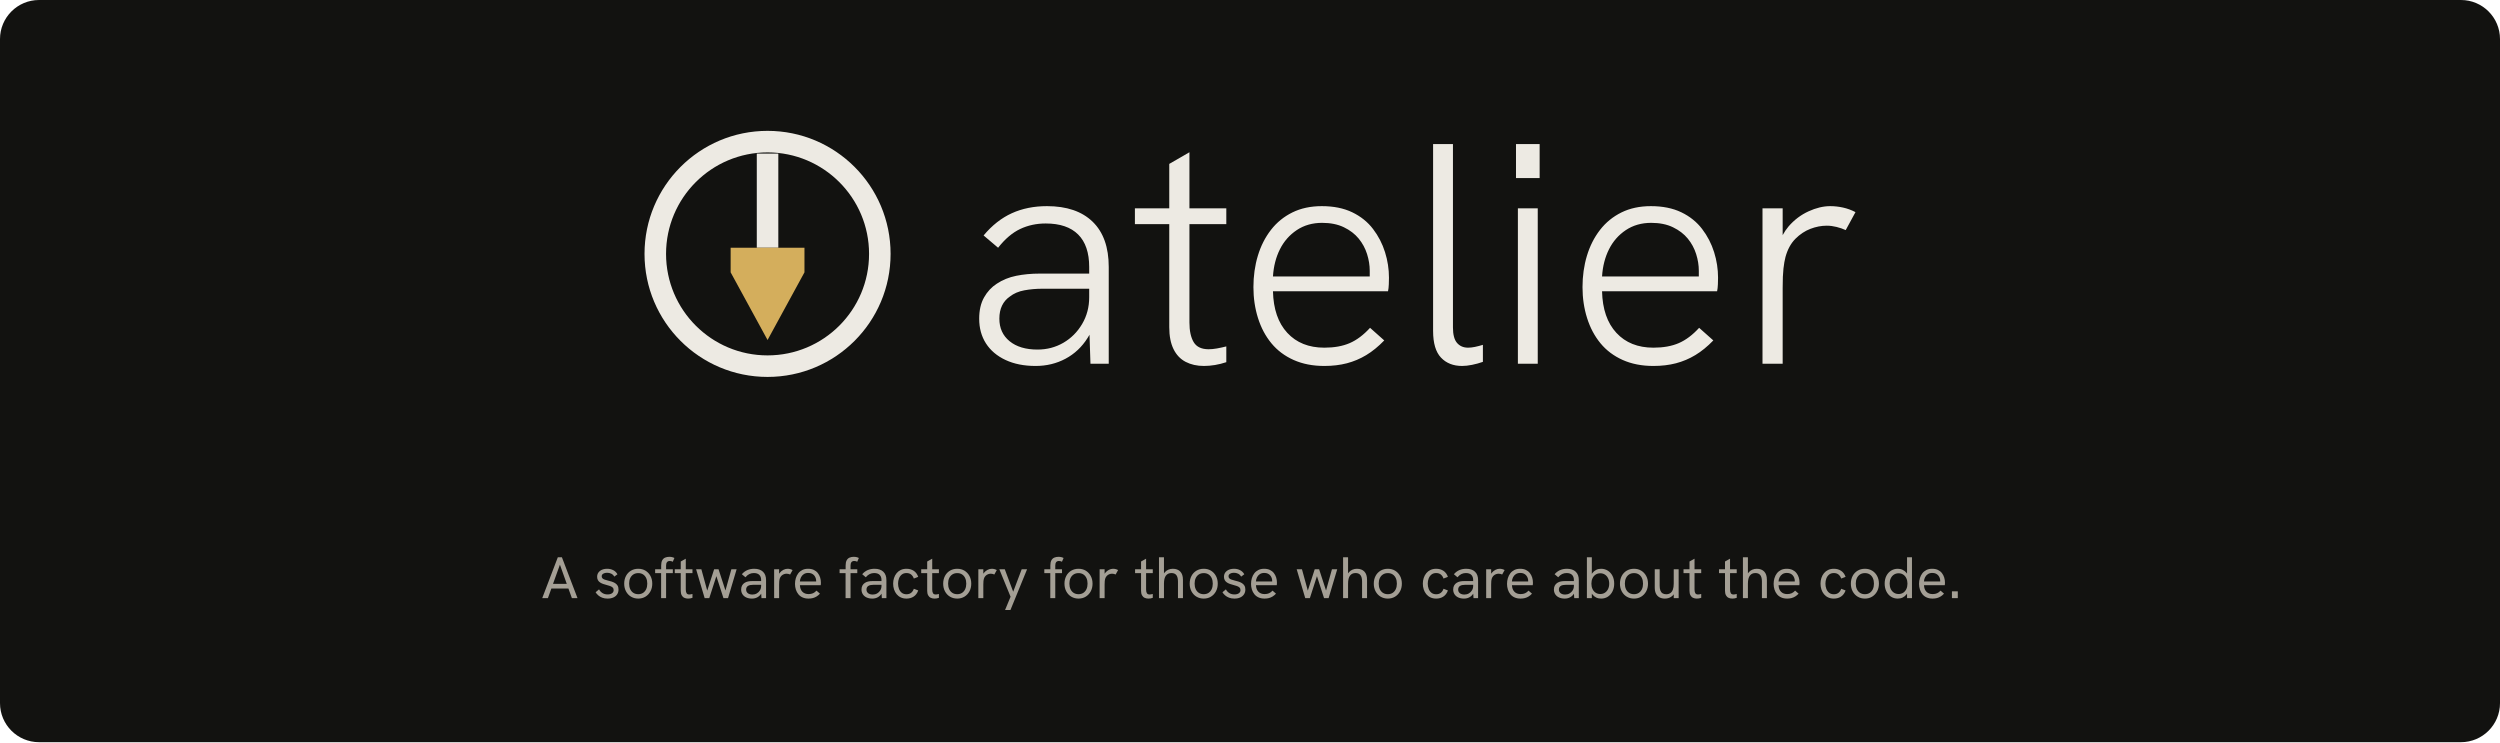
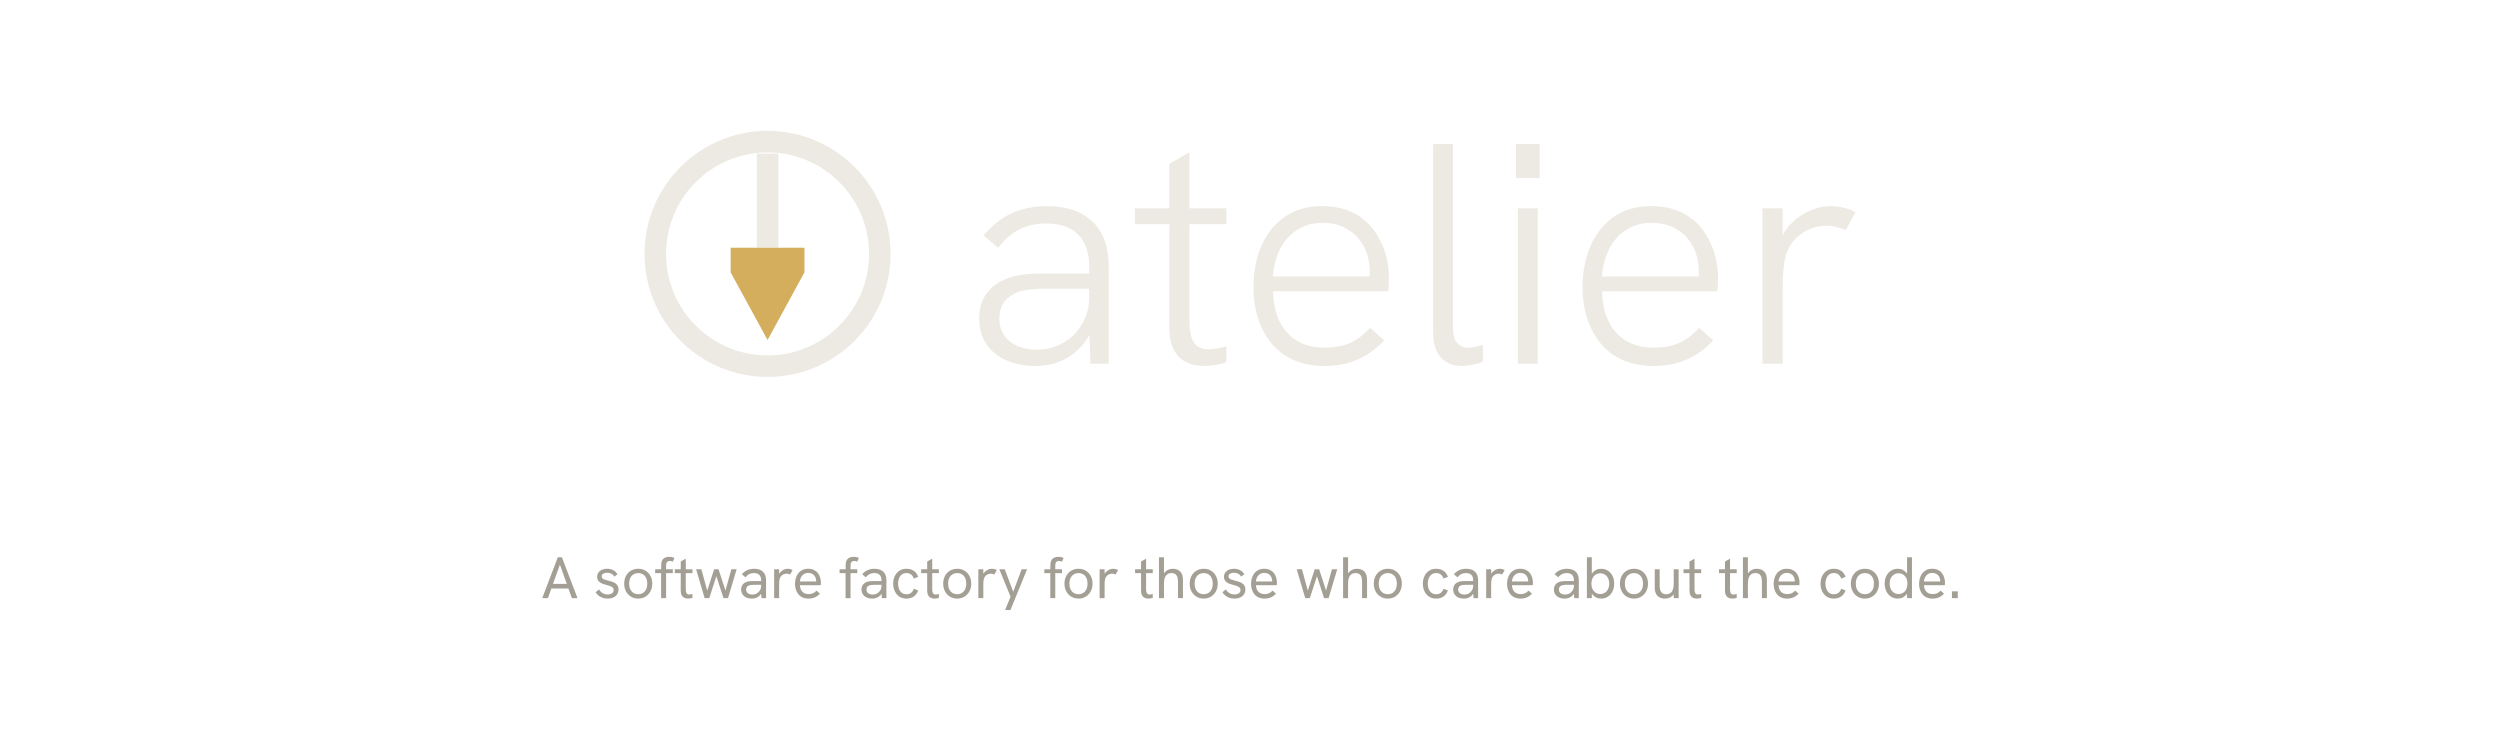
<svg xmlns="http://www.w3.org/2000/svg" viewBox="0 170 1280 380">
  <defs>
    <clipPath id="r">
      <rect x="0" y="170" width="1280" height="380" rx="20" />
    </clipPath>
  </defs>
  <g clip-path="url(#r)">
-     <rect width="1280" height="640" fill="#121210" />
    <g transform="translate(330 356.24) scale(1.6139)">
      <g transform="translate(-7.81 -81.69) scale(3.9032)">
        <path fill="#EDEAE3" fill-rule="evenodd" d="M22 12A10 10 0 1 1 2 12A10 10 0 1 1 22 12Z M20.25 12A8.25 8.25 0 1 1 3.75 12A8.25 8.25 0 1 1 20.25 12Z M11.125 3.85H12.875V11.5H11.125Z" />
        <path fill="#D4AE5C" d="M9 11.5H15V13.5L12 19L9 13.5Z" />
      </g>
      <path fill="#EDEAE3" d="M141.467 0.0 141.167 -9.2Q140.867 -8.7 140.567 -8.2Q137.867 -3.9 133.567 -1.6Q129.267 0.7 124.067 0.7Q118.567 0.7 114.517 -1.2Q110.467 -3.1 108.317 -6.45Q106.167 -9.8 106.167 -14.3Q106.167 -18.3 107.717 -21.05Q109.267 -23.8 111.767 -25.4Q114.467 -27.2 117.917 -27.9Q121.367 -28.6 125.367 -28.6H141.067V-30.7Q141.067 -37.5 137.567 -41.0Q134.067 -44.5 127.267 -44.5Q122.867 -44.5 119.167 -42.75Q115.467 -41.0 112.167 -36.8L107.567 -40.7Q111.567 -45.5 116.517 -47.75Q121.467 -50.0 127.667 -50.0Q137.067 -50.0 142.167 -45.05Q147.267 -40.1 147.267 -30.7V0.0ZM141.067 -23.8H126.167Q123.267 -23.8 120.517 -23.3Q117.767 -22.8 115.867 -21.3Q114.267 -20.2 113.417 -18.45Q112.567 -16.7 112.567 -14.3Q112.567 -9.8 115.817 -7.15Q119.067 -4.5 124.667 -4.5Q129.167 -4.5 132.867 -6.65Q136.567 -8.8 138.817 -12.6Q141.067 -16.4 141.067 -21.1ZM177.467 0.7Q174.167 0.7 171.667 -0.6Q169.167 -1.9 167.817 -4.65Q166.467 -7.4 166.467 -11.6V-44.3H155.567V-49.3H166.467V-63.4L172.867 -67.1V-49.3H184.567V-44.3H172.867V-13.1Q172.867 -9.1 174.217 -6.85Q175.567 -4.6 178.967 -4.6Q180.167 -4.6 181.567 -4.85Q182.967 -5.1 184.567 -5.5V-0.5Q182.767 0.1 180.967 0.4Q179.167 0.7 177.467 0.7ZM215.667 0.7Q210.167 0.7 205.917 -1.2Q201.667 -3.1 198.867 -6.5Q196.067 -9.9 194.617 -14.5Q193.167 -19.1 193.167 -24.3Q193.167 -29.6 194.567 -34.25Q195.967 -38.9 198.717 -42.45Q201.467 -46.0 205.517 -48.0Q209.567 -50.0 214.867 -50.0Q220.467 -50.0 224.517 -48.05Q228.567 -46.1 231.117 -42.75Q233.667 -39.4 234.917 -35.4Q236.167 -31.4 236.167 -27.3Q236.167 -26.5 236.117 -25.2Q236.067 -23.9 235.867 -23.0H199.367Q199.567 -14.5 203.917 -9.8Q208.267 -5.1 215.667 -5.1Q220.367 -5.1 223.717 -6.55Q227.067 -8.0 230.167 -11.4L234.667 -7.4Q231.867 -4.5 228.967 -2.75Q226.067 -1.0 222.817 -0.15Q219.567 0.7 215.667 0.7ZM230.067 -27.7Q230.067 -27.8 230.067 -27.9V-29.5Q230.067 -32.1 229.217 -34.8Q228.367 -37.5 226.567 -39.7Q224.767 -41.9 221.867 -43.3Q218.967 -44.7 214.967 -44.7Q210.367 -44.7 206.917 -42.4Q203.467 -40.1 201.567 -36.3Q199.667 -32.5 199.367 -27.7ZM259.367 0.7Q255.167 0.7 252.667 -1.95Q250.167 -4.6 250.167 -10.4V-69.7H256.467V-11.5Q256.467 -8.1 257.767 -6.6Q259.067 -5.1 261.267 -5.1Q262.267 -5.1 263.467 -5.35Q264.667 -5.6 265.967 -6.0V-0.6Q264.267 0.0 262.517 0.35Q260.767 0.7 259.367 0.7ZM277.067 0.0V-49.3H283.367V0.0ZM276.467 -58.9V-69.7H283.967V-58.9ZM320.067 0.7Q314.567 0.7 310.317 -1.2Q306.067 -3.1 303.267 -6.5Q300.467 -9.9 299.017 -14.5Q297.567 -19.1 297.567 -24.3Q297.567 -29.6 298.967 -34.25Q300.367 -38.9 303.117 -42.45Q305.867 -46.0 309.917 -48.0Q313.967 -50.0 319.267 -50.0Q324.867 -50.0 328.917 -48.05Q332.967 -46.1 335.517 -42.75Q338.067 -39.4 339.317 -35.4Q340.567 -31.4 340.567 -27.3Q340.567 -26.5 340.517 -25.2Q340.467 -23.9 340.267 -23.0H303.767Q303.967 -14.5 308.317 -9.8Q312.667 -5.1 320.067 -5.1Q324.767 -5.1 328.117 -6.55Q331.467 -8.0 334.567 -11.4L339.067 -7.4Q336.267 -4.5 333.367 -2.75Q330.467 -1.0 327.217 -0.15Q323.967 0.7 320.067 0.7ZM334.467 -27.7Q334.467 -27.8 334.467 -27.9V-29.5Q334.467 -32.1 333.617 -34.8Q332.767 -37.5 330.967 -39.7Q329.167 -41.9 326.267 -43.3Q323.367 -44.7 319.367 -44.7Q314.767 -44.7 311.317 -42.4Q307.867 -40.1 305.967 -36.3Q304.067 -32.5 303.767 -27.7ZM354.667 0.0V-49.3H361.067V-40.8Q361.867 -42.3 362.967 -43.6Q365.667 -46.7 369.267 -48.35Q372.867 -50.0 376.167 -50.0Q378.167 -50.0 380.217 -49.55Q382.267 -49.1 384.167 -48.1L381.067 -42.4Q379.767 -43.0 378.167 -43.4Q376.567 -43.8 375.067 -43.8Q372.467 -43.8 369.867 -42.8Q367.267 -41.8 365.117 -39.65Q362.967 -37.5 361.967 -33.9Q361.567 -32.4 361.317 -30.2Q361.067 -28.0 361.067 -24.1V0.0Z" />
    </g>
    <g transform="translate(277.11 476.24)">
      <path fill="#A49F95" d="M0.51 0.0 8.49 -20.91H10.59L18.57 0.0H15.69L13.92 -4.92H5.19L3.42 0.0ZM13.08 -7.29 9.57 -17.13 6.03 -7.29ZM33.96 0.24Q32.46 0.24 31.26 -0.21Q30.06 -0.66 29.205 -1.41Q28.35 -2.16 27.84 -3.0L29.61 -4.5Q30.18 -3.36 31.305 -2.625Q32.43 -1.89 33.99 -1.89Q35.4 -1.89 36.24 -2.49Q37.08 -3.09 37.08 -4.11Q37.08 -4.95 36.57 -5.43Q36.06 -5.91 35.22 -6.21Q34.38 -6.51 33.39 -6.75Q32.55 -6.96 31.695 -7.26Q30.84 -7.56 30.15 -8.01Q29.46 -8.46 29.04 -9.18Q28.62 -9.9 28.62 -10.95Q28.62 -12.78 30.045 -13.905Q31.47 -15.03 33.78 -15.03Q35.46 -15.03 36.855 -14.325Q38.25 -13.62 39.03 -12.21L37.41 -11.01Q36.81 -12.06 35.835 -12.525Q34.86 -12.99 33.69 -12.99Q32.52 -12.99 31.74 -12.51Q30.96 -12.03 30.96 -11.19Q30.96 -10.56 31.32 -10.17Q31.68 -9.78 32.385 -9.51Q33.09 -9.24 34.11 -9.0Q35.04 -8.79 36.0 -8.49Q36.96 -8.19 37.77 -7.71Q38.58 -7.23 39.075 -6.435Q39.57 -5.64 39.57 -4.38Q39.57 -3.0 38.88 -1.95Q38.19 -0.9 36.93 -0.33Q35.67 0.24 33.96 0.24ZM49.68 0.24Q47.61 0.24 45.975 -0.735Q44.34 -1.71 43.41 -3.45Q42.48 -5.19 42.48 -7.41Q42.48 -9.63 43.395 -11.355Q44.31 -13.08 45.945 -14.055Q47.58 -15.03 49.68 -15.03Q51.78 -15.03 53.385 -14.055Q54.99 -13.08 55.92 -11.355Q56.85 -9.63 56.85 -7.41Q56.85 -5.19 55.92 -3.465Q54.99 -1.74 53.37 -0.75Q51.75 0.24 49.68 0.24ZM49.68 -2.01Q51.09 -2.01 52.125 -2.685Q53.16 -3.36 53.73 -4.575Q54.3 -5.79 54.3 -7.41Q54.3 -9.06 53.73 -10.275Q53.16 -11.49 52.125 -12.15Q51.09 -12.81 49.68 -12.81Q48.24 -12.81 47.19 -12.135Q46.14 -11.46 45.57 -10.26Q45.0 -9.06 45.0 -7.41Q45.0 -5.79 45.57 -4.575Q46.14 -3.36 47.19 -2.685Q48.24 -2.01 49.68 -2.01ZM61.38 0.0V-12.81H58.32V-14.79H61.41V-16.71Q61.41 -18.39 61.95 -19.365Q62.49 -20.34 63.435 -20.745Q64.38 -21.15 65.55 -21.15Q66.36 -21.15 66.99 -21.0Q67.62 -20.85 68.19 -20.55L67.35 -18.63Q67.02 -18.81 66.63 -18.915Q66.24 -19.02 65.82 -19.02Q64.86 -19.02 64.395 -18.42Q63.93 -17.82 63.93 -16.71V-14.79H67.38V-12.81H63.93V0.0ZM75.15 0.24Q74.1 0.24 73.245 -0.165Q72.39 -0.57 71.91 -1.47Q71.43 -2.37 71.43 -3.78V-12.81H68.37V-14.79H71.43V-18.75L74.01 -20.19V-14.79H77.43V-12.81H74.01V-4.44Q74.01 -3.21 74.4 -2.535Q74.79 -1.86 75.81 -1.86Q76.11 -1.86 76.53 -1.935Q76.95 -2.01 77.43 -2.13V-0.15Q76.86 0.06 76.275 0.15Q75.69 0.24 75.15 0.24ZM83.67 0.0 79.29 -14.79H81.99L84.99 -3.84L88.53 -14.79H90.78L94.32 -3.9L97.35 -14.79H100.05L95.64 0.0H93.3L89.67 -11.25L86.04 0.0ZM112.77 0.0 112.62 -2.28Q111.87 -1.08 110.7 -0.45Q109.47 0.24 107.88 0.24Q106.2 0.24 104.955 -0.345Q103.71 -0.93 103.035 -1.98Q102.36 -3.03 102.36 -4.41Q102.36 -5.64 102.855 -6.495Q103.35 -7.35 104.13 -7.83Q104.91 -8.34 105.915 -8.535Q106.92 -8.73 108.03 -8.73H112.59V-9.27Q112.59 -10.98 111.645 -11.91Q110.7 -12.84 108.84 -12.84Q107.64 -12.84 106.59 -12.345Q105.54 -11.85 104.55 -10.68L102.72 -12.24Q103.95 -13.68 105.54 -14.355Q107.13 -15.03 109.02 -15.03Q111.93 -15.03 113.52 -13.53Q115.11 -12.03 115.11 -9.27V0.0ZM112.59 -6.81H108.39Q107.73 -6.81 107.01 -6.69Q106.29 -6.57 105.75 -6.18Q105.36 -5.88 105.135 -5.43Q104.91 -4.98 104.91 -4.38Q104.91 -3.21 105.78 -2.52Q106.65 -1.83 108.12 -1.83Q109.35 -1.83 110.355 -2.4Q111.36 -2.97 111.975 -3.975Q112.59 -4.98 112.59 -6.24ZM119.25 0.0V-14.79H121.8V-12.48Q121.95 -12.75 122.16 -12.99Q122.94 -13.95 124.005 -14.49Q125.07 -15.03 126.09 -15.03Q126.78 -15.03 127.41 -14.88Q128.04 -14.73 128.7 -14.37L127.44 -12.09Q127.08 -12.27 126.585 -12.39Q126.09 -12.51 125.64 -12.51Q124.92 -12.51 124.215 -12.24Q123.51 -11.97 122.94 -11.4Q122.37 -10.83 122.07 -9.87Q121.95 -9.45 121.875 -8.775Q121.8 -8.1 121.8 -6.93V0.0ZM136.86 0.24Q135.12 0.24 133.815 -0.345Q132.51 -0.93 131.655 -1.98Q130.8 -3.03 130.365 -4.395Q129.93 -5.76 129.93 -7.29Q129.93 -8.82 130.35 -10.215Q130.77 -11.61 131.595 -12.69Q132.42 -13.77 133.68 -14.4Q134.94 -15.03 136.62 -15.03Q138.33 -15.03 139.575 -14.445Q140.82 -13.86 141.615 -12.84Q142.41 -11.82 142.8 -10.56Q143.19 -9.3 143.19 -7.95Q143.19 -7.83 143.175 -7.395Q143.16 -6.96 143.1 -6.63H132.45Q132.54 -4.47 133.71 -3.27Q134.88 -2.07 136.89 -2.07Q138.18 -2.07 139.14 -2.49Q140.1 -2.91 140.94 -3.84L142.71 -2.28Q141.9 -1.41 141.0 -0.855Q140.1 -0.3 139.095 -0.03Q138.09 0.24 136.86 0.24ZM140.76 -8.52Q140.76 -8.7 140.76 -8.88Q140.76 -9.6 140.505 -10.32Q140.25 -11.04 139.755 -11.625Q139.26 -12.21 138.495 -12.555Q137.73 -12.9 136.68 -12.9Q135.39 -12.9 134.46 -12.3Q133.53 -11.7 133.02 -10.71Q132.51 -9.72 132.42 -8.52ZM155.82 0.0V-12.81H152.76V-14.79H155.85V-16.71Q155.85 -18.39 156.39 -19.365Q156.93 -20.34 157.875 -20.745Q158.82 -21.15 159.99 -21.15Q160.8 -21.15 161.43 -21.0Q162.06 -20.85 162.63 -20.55L161.79 -18.63Q161.46 -18.81 161.07 -18.915Q160.68 -19.02 160.26 -19.02Q159.3 -19.02 158.835 -18.42Q158.37 -17.82 158.37 -16.71V-14.79H161.82V-12.81H158.37V0.0ZM174.39 0.0 174.24 -2.28Q173.49 -1.08 172.32 -0.45Q171.09 0.24 169.5 0.24Q167.82 0.24 166.575 -0.345Q165.33 -0.93 164.655 -1.98Q163.98 -3.03 163.98 -4.41Q163.98 -5.64 164.475 -6.495Q164.97 -7.35 165.75 -7.83Q166.53 -8.34 167.535 -8.535Q168.54 -8.73 169.65 -8.73H174.21V-9.27Q174.21 -10.98 173.265 -11.91Q172.32 -12.84 170.46 -12.84Q169.26 -12.84 168.21 -12.345Q167.16 -11.85 166.17 -10.68L164.34 -12.24Q165.57 -13.68 167.16 -14.355Q168.75 -15.03 170.64 -15.03Q173.55 -15.03 175.14 -13.53Q176.73 -12.03 176.73 -9.27V0.0ZM174.21 -6.81H170.01Q169.35 -6.81 168.63 -6.69Q167.91 -6.57 167.37 -6.18Q166.98 -5.88 166.755 -5.43Q166.53 -4.98 166.53 -4.38Q166.53 -3.21 167.4 -2.52Q168.27 -1.83 169.74 -1.83Q170.97 -1.83 171.975 -2.4Q172.98 -2.97 173.595 -3.975Q174.21 -4.98 174.21 -6.24ZM187.02 0.24Q185.37 0.24 184.095 -0.36Q182.82 -0.96 181.95 -2.025Q181.08 -3.09 180.63 -4.47Q180.18 -5.85 180.18 -7.41Q180.18 -8.94 180.63 -10.32Q181.08 -11.7 181.95 -12.765Q182.82 -13.83 184.095 -14.43Q185.37 -15.03 187.02 -15.03Q189.12 -15.03 190.695 -14.01Q192.27 -12.99 193.02 -10.89L190.77 -10.02Q190.35 -11.28 189.42 -12.06Q188.49 -12.84 187.02 -12.84Q185.55 -12.84 184.59 -12.06Q183.63 -11.28 183.165 -10.05Q182.7 -8.82 182.7 -7.41Q182.7 -6.0 183.165 -4.755Q183.63 -3.51 184.59 -2.745Q185.55 -1.98 187.02 -1.98Q188.49 -1.98 189.42 -2.745Q190.35 -3.51 190.77 -4.8L193.02 -3.93Q192.27 -1.83 190.695 -0.795Q189.12 0.24 187.02 0.24ZM201.33 0.24Q200.28 0.24 199.425 -0.165Q198.57 -0.57 198.09 -1.47Q197.61 -2.37 197.61 -3.78V-12.81H194.55V-14.79H197.61V-18.75L200.19 -20.19V-14.79H203.61V-12.81H200.19V-4.44Q200.19 -3.21 200.58 -2.535Q200.97 -1.86 201.99 -1.86Q202.29 -1.86 202.71 -1.935Q203.13 -2.01 203.61 -2.13V-0.15Q203.04 0.06 202.455 0.15Q201.87 0.24 201.33 0.24ZM213 0.24Q210.93 0.24 209.295 -0.735Q207.66 -1.71 206.73 -3.45Q205.8 -5.19 205.8 -7.41Q205.8 -9.63 206.715 -11.355Q207.63 -13.08 209.265 -14.055Q210.9 -15.03 213 -15.03Q215.1 -15.03 216.705 -14.055Q218.31 -13.08 219.24 -11.355Q220.17 -9.63 220.17 -7.41Q220.17 -5.19 219.24 -3.465Q218.31 -1.74 216.69 -0.75Q215.07 0.24 213 0.24ZM213 -2.01Q214.41 -2.01 215.445 -2.685Q216.48 -3.36 217.05 -4.575Q217.62 -5.79 217.62 -7.41Q217.62 -9.06 217.05 -10.275Q216.48 -11.49 215.445 -12.15Q214.41 -12.81 213 -12.81Q211.56 -12.81 210.51 -12.135Q209.46 -11.46 208.89 -10.26Q208.32 -9.06 208.32 -7.41Q208.32 -5.79 208.89 -4.575Q209.46 -3.36 210.51 -2.685Q211.56 -2.01 213 -2.01ZM223.8 0.0V-14.79H226.35V-12.48Q226.5 -12.75 226.71 -12.99Q227.49 -13.95 228.555 -14.49Q229.62 -15.03 230.64 -15.03Q231.33 -15.03 231.96 -14.88Q232.59 -14.73 233.25 -14.37L231.99 -12.09Q231.63 -12.27 231.135 -12.39Q230.64 -12.51 230.19 -12.51Q229.47 -12.51 228.765 -12.24Q228.06 -11.97 227.49 -11.4Q226.92 -10.83 226.62 -9.87Q226.5 -9.45 226.425 -8.775Q226.35 -8.1 226.35 -6.93V0.0ZM237.48 6.09 240.3 -0.72 234.54 -14.79H237.33L241.65 -3.27L246.0 -14.79H248.76L240.24 6.09ZM260.64 0.0V-12.81H257.58V-14.79H260.67V-16.71Q260.67 -18.39 261.21 -19.365Q261.75 -20.34 262.695 -20.745Q263.64 -21.15 264.81 -21.15Q265.62 -21.15 266.25 -21.0Q266.88 -20.85 267.45 -20.55L266.61 -18.63Q266.28 -18.81 265.89 -18.915Q265.5 -19.02 265.08 -19.02Q264.12 -19.02 263.655 -18.42Q263.19 -17.82 263.19 -16.71V-14.79H266.64V-12.81H263.19V0.0ZM275.1 0.24Q273.03 0.24 271.395 -0.735Q269.76 -1.71 268.83 -3.45Q267.9 -5.19 267.9 -7.41Q267.9 -9.63 268.815 -11.355Q269.73 -13.08 271.365 -14.055Q273.0 -15.03 275.1 -15.03Q277.2 -15.03 278.805 -14.055Q280.41 -13.08 281.34 -11.355Q282.27 -9.63 282.27 -7.41Q282.27 -5.19 281.34 -3.465Q280.41 -1.74 278.79 -0.75Q277.17 0.24 275.1 0.24ZM275.1 -2.01Q276.51 -2.01 277.545 -2.685Q278.58 -3.36 279.15 -4.575Q279.72 -5.79 279.72 -7.41Q279.72 -9.06 279.15 -10.275Q278.58 -11.49 277.545 -12.15Q276.51 -12.81 275.1 -12.81Q273.66 -12.81 272.61 -12.135Q271.56 -11.46 270.99 -10.26Q270.42 -9.06 270.42 -7.41Q270.42 -5.79 270.99 -4.575Q271.56 -3.36 272.61 -2.685Q273.66 -2.01 275.1 -2.01ZM285.9 0.0V-14.79H288.45V-12.48Q288.6 -12.75 288.81 -12.99Q289.59 -13.95 290.655 -14.49Q291.72 -15.03 292.74 -15.03Q293.43 -15.03 294.06 -14.88Q294.69 -14.73 295.35 -14.37L294.09 -12.09Q293.73 -12.27 293.235 -12.39Q292.74 -12.51 292.29 -12.51Q291.57 -12.51 290.865 -12.24Q290.16 -11.97 289.59 -11.4Q289.02 -10.83 288.72 -9.87Q288.6 -9.45 288.525 -8.775Q288.45 -8.1 288.45 -6.93V0.0ZM310.83 0.24Q309.78 0.24 308.925 -0.165Q308.07 -0.57 307.59 -1.47Q307.11 -2.37 307.11 -3.78V-12.81H304.05V-14.79H307.11V-18.75L309.69 -20.19V-14.79H313.11V-12.81H309.69V-4.44Q309.69 -3.21 310.08 -2.535Q310.47 -1.86 311.49 -1.86Q311.79 -1.86 312.21 -1.935Q312.63 -2.01 313.11 -2.13V-0.15Q312.54 0.06 311.955 0.15Q311.37 0.24 310.83 0.24ZM316.29 0.0V-20.91H318.84V-12.66Q319.08 -13.02 319.38 -13.35Q320.13 -14.16 321.15 -14.595Q322.17 -15.03 323.37 -15.03Q325.8 -15.03 327.18 -13.605Q328.56 -12.18 328.56 -9.39V0.0H326.01V-8.46Q326.01 -10.71 325.185 -11.775Q324.36 -12.84 322.68 -12.84Q320.85 -12.84 319.845 -11.535Q318.84 -10.23 318.84 -7.38V0.0ZM339.21 0.24Q337.14 0.24 335.505 -0.735Q333.87 -1.71 332.94 -3.45Q332.01 -5.19 332.01 -7.41Q332.01 -9.63 332.925 -11.355Q333.84 -13.08 335.475 -14.055Q337.11 -15.03 339.21 -15.03Q341.31 -15.03 342.915 -14.055Q344.52 -13.08 345.45 -11.355Q346.38 -9.63 346.38 -7.41Q346.38 -5.19 345.45 -3.465Q344.52 -1.74 342.9 -0.75Q341.28 0.24 339.21 0.24ZM339.21 -2.01Q340.62 -2.01 341.655 -2.685Q342.69 -3.36 343.26 -4.575Q343.83 -5.79 343.83 -7.41Q343.83 -9.06 343.26 -10.275Q342.69 -11.49 341.655 -12.15Q340.62 -12.81 339.21 -12.81Q337.77 -12.81 336.72 -12.135Q335.67 -11.46 335.1 -10.26Q334.53 -9.06 334.53 -7.41Q334.53 -5.79 335.1 -4.575Q335.67 -3.36 336.72 -2.685Q337.77 -2.01 339.21 -2.01ZM354.9 0.24Q353.4 0.24 352.2 -0.21Q351 -0.66 350.145 -1.41Q349.29 -2.16 348.78 -3.0L350.55 -4.5Q351.12 -3.36 352.245 -2.625Q353.37 -1.89 354.93 -1.89Q356.34 -1.89 357.18 -2.49Q358.02 -3.09 358.02 -4.11Q358.02 -4.95 357.51 -5.43Q357 -5.91 356.16 -6.21Q355.32 -6.51 354.33 -6.75Q353.49 -6.96 352.635 -7.26Q351.78 -7.56 351.09 -8.01Q350.4 -8.46 349.98 -9.18Q349.56 -9.9 349.56 -10.95Q349.56 -12.78 350.985 -13.905Q352.41 -15.03 354.72 -15.03Q356.4 -15.03 357.795 -14.325Q359.19 -13.62 359.97 -12.21L358.35 -11.01Q357.75 -12.06 356.775 -12.525Q355.8 -12.99 354.63 -12.99Q353.46 -12.99 352.68 -12.51Q351.9 -12.03 351.9 -11.19Q351.9 -10.56 352.26 -10.17Q352.62 -9.78 353.325 -9.51Q354.03 -9.24 355.05 -9.0Q355.98 -8.79 356.94 -8.49Q357.9 -8.19 358.71 -7.71Q359.52 -7.23 360.015 -6.435Q360.51 -5.64 360.51 -4.38Q360.51 -3.0 359.82 -1.95Q359.13 -0.9 357.87 -0.33Q356.61 0.24 354.9 0.24ZM370.35 0.24Q368.61 0.24 367.305 -0.345Q366.0 -0.93 365.145 -1.98Q364.29 -3.03 363.855 -4.395Q363.42 -5.76 363.42 -7.29Q363.42 -8.82 363.84 -10.215Q364.26 -11.61 365.085 -12.69Q365.91 -13.77 367.17 -14.4Q368.43 -15.03 370.11 -15.03Q371.82 -15.03 373.065 -14.445Q374.31 -13.86 375.105 -12.84Q375.9 -11.82 376.29 -10.56Q376.68 -9.3 376.68 -7.95Q376.68 -7.83 376.665 -7.395Q376.65 -6.96 376.59 -6.63H365.94Q366.03 -4.47 367.2 -3.27Q368.37 -2.07 370.38 -2.07Q371.67 -2.07 372.63 -2.49Q373.59 -2.91 374.43 -3.84L376.2 -2.28Q375.39 -1.41 374.49 -0.855Q373.59 -0.3 372.585 -0.03Q371.58 0.24 370.35 0.24ZM374.25 -8.52Q374.25 -8.7 374.25 -8.88Q374.25 -9.6 373.995 -10.32Q373.74 -11.04 373.245 -11.625Q372.75 -12.21 371.985 -12.555Q371.22 -12.9 370.17 -12.9Q368.88 -12.9 367.95 -12.3Q367.02 -11.7 366.51 -10.71Q366.0 -9.72 365.91 -8.52ZM391.17 0.0 386.79 -14.79H389.49L392.49 -3.84L396.03 -14.79H398.28L401.82 -3.9L404.85 -14.79H407.55L403.14 0.0H400.8L397.17 -11.25L393.54 0.0ZM410.55 0.0V-20.91H413.1V-12.66Q413.34 -13.02 413.64 -13.35Q414.39 -14.16 415.41 -14.595Q416.43 -15.03 417.63 -15.03Q420.06 -15.03 421.44 -13.605Q422.82 -12.18 422.82 -9.39V0.0H420.27V-8.46Q420.27 -10.71 419.445 -11.775Q418.62 -12.84 416.94 -12.84Q415.11 -12.84 414.105 -11.535Q413.1 -10.23 413.1 -7.38V0.0ZM433.47 0.24Q431.4 0.24 429.765 -0.735Q428.13 -1.71 427.2 -3.45Q426.27 -5.19 426.27 -7.41Q426.27 -9.63 427.185 -11.355Q428.1 -13.08 429.735 -14.055Q431.37 -15.03 433.47 -15.03Q435.57 -15.03 437.175 -14.055Q438.78 -13.08 439.71 -11.355Q440.64 -9.63 440.64 -7.41Q440.64 -5.19 439.71 -3.465Q438.78 -1.74 437.16 -0.75Q435.54 0.24 433.47 0.24ZM433.47 -2.01Q434.88 -2.01 435.915 -2.685Q436.95 -3.36 437.52 -4.575Q438.09 -5.79 438.09 -7.41Q438.09 -9.06 437.52 -10.275Q436.95 -11.49 435.915 -12.15Q434.88 -12.81 433.47 -12.81Q432.03 -12.81 430.98 -12.135Q429.93 -11.46 429.36 -10.26Q428.79 -9.06 428.79 -7.41Q428.79 -5.79 429.36 -4.575Q429.93 -3.36 430.98 -2.685Q432.03 -2.01 433.47 -2.01ZM458.22 0.24Q456.57 0.24 455.295 -0.36Q454.02 -0.96 453.15 -2.025Q452.28 -3.09 451.83 -4.47Q451.38 -5.85 451.38 -7.41Q451.38 -8.94 451.83 -10.32Q452.28 -11.7 453.15 -12.765Q454.02 -13.83 455.295 -14.43Q456.57 -15.03 458.22 -15.03Q460.32 -15.03 461.895 -14.01Q463.47 -12.99 464.22 -10.89L461.97 -10.02Q461.55 -11.28 460.62 -12.06Q459.69 -12.84 458.22 -12.84Q456.75 -12.84 455.79 -12.06Q454.83 -11.28 454.365 -10.05Q453.9 -8.82 453.9 -7.41Q453.9 -6.0 454.365 -4.755Q454.83 -3.51 455.79 -2.745Q456.75 -1.98 458.22 -1.98Q459.69 -1.98 460.62 -2.745Q461.55 -3.51 461.97 -4.8L464.22 -3.93Q463.47 -1.83 461.895 -0.795Q460.32 0.24 458.22 0.24ZM477.33 0.0 477.18 -2.28Q476.43 -1.08 475.26 -0.45Q474.03 0.24 472.44 0.24Q470.76 0.24 469.515 -0.345Q468.27 -0.93 467.595 -1.98Q466.92 -3.03 466.92 -4.41Q466.92 -5.64 467.415 -6.495Q467.91 -7.35 468.69 -7.83Q469.47 -8.34 470.475 -8.535Q471.48 -8.73 472.59 -8.73H477.15V-9.27Q477.15 -10.98 476.205 -11.91Q475.26 -12.84 473.4 -12.84Q472.2 -12.84 471.15 -12.345Q470.1 -11.85 469.11 -10.68L467.28 -12.24Q468.51 -13.68 470.1 -14.355Q471.69 -15.03 473.58 -15.03Q476.49 -15.03 478.08 -13.53Q479.67 -12.03 479.67 -9.27V0.0ZM477.15 -6.81H472.95Q472.29 -6.81 471.57 -6.69Q470.85 -6.57 470.31 -6.18Q469.92 -5.88 469.695 -5.43Q469.47 -4.98 469.47 -4.38Q469.47 -3.21 470.34 -2.52Q471.21 -1.83 472.68 -1.83Q473.91 -1.83 474.915 -2.4Q475.92 -2.97 476.535 -3.975Q477.15 -4.98 477.15 -6.24ZM483.81 0.0V-14.79H486.36V-12.48Q486.51 -12.75 486.72 -12.99Q487.5 -13.95 488.565 -14.49Q489.63 -15.03 490.65 -15.03Q491.34 -15.03 491.97 -14.88Q492.6 -14.73 493.26 -14.37L492.0 -12.09Q491.64 -12.27 491.145 -12.39Q490.65 -12.51 490.2 -12.51Q489.48 -12.51 488.775 -12.24Q488.07 -11.97 487.5 -11.4Q486.93 -10.83 486.63 -9.87Q486.51 -9.45 486.435 -8.775Q486.36 -8.1 486.36 -6.93V0.0ZM501.42 0.24Q499.68 0.24 498.375 -0.345Q497.07 -0.93 496.215 -1.98Q495.36 -3.03 494.925 -4.395Q494.49 -5.76 494.49 -7.29Q494.49 -8.82 494.91 -10.215Q495.33 -11.61 496.155 -12.69Q496.98 -13.77 498.24 -14.4Q499.5 -15.03 501.18 -15.03Q502.89 -15.03 504.135 -14.445Q505.38 -13.86 506.175 -12.84Q506.97 -11.82 507.36 -10.56Q507.75 -9.3 507.75 -7.95Q507.75 -7.83 507.735 -7.395Q507.72 -6.96 507.66 -6.63H497.01Q497.1 -4.47 498.27 -3.27Q499.44 -2.07 501.45 -2.07Q502.74 -2.07 503.7 -2.49Q504.66 -2.91 505.5 -3.84L507.27 -2.28Q506.46 -1.41 505.56 -0.855Q504.66 -0.3 503.655 -0.03Q502.65 0.24 501.42 0.24ZM505.32 -8.52Q505.32 -8.7 505.32 -8.88Q505.32 -9.6 505.065 -10.32Q504.81 -11.04 504.315 -11.625Q503.82 -12.21 503.055 -12.555Q502.29 -12.9 501.24 -12.9Q499.95 -12.9 499.02 -12.3Q498.09 -11.7 497.58 -10.71Q497.07 -9.72 496.98 -8.52ZM528.9 0.0 528.75 -2.28Q528.0 -1.08 526.83 -0.45Q525.6 0.24 524.01 0.24Q522.33 0.24 521.085 -0.345Q519.84 -0.93 519.165 -1.98Q518.49 -3.03 518.49 -4.41Q518.49 -5.64 518.985 -6.495Q519.48 -7.35 520.26 -7.83Q521.04 -8.34 522.045 -8.535Q523.05 -8.73 524.16 -8.73H528.72V-9.27Q528.72 -10.98 527.775 -11.91Q526.83 -12.84 524.97 -12.84Q523.77 -12.84 522.72 -12.345Q521.67 -11.85 520.68 -10.68L518.85 -12.24Q520.08 -13.68 521.67 -14.355Q523.26 -15.03 525.15 -15.03Q528.06 -15.03 529.65 -13.53Q531.24 -12.03 531.24 -9.27V0.0ZM528.72 -6.81H524.52Q523.86 -6.81 523.14 -6.69Q522.42 -6.57 521.88 -6.18Q521.49 -5.88 521.265 -5.43Q521.04 -4.98 521.04 -4.38Q521.04 -3.21 521.91 -2.52Q522.78 -1.83 524.25 -1.83Q525.48 -1.83 526.485 -2.4Q527.49 -2.97 528.105 -3.975Q528.72 -4.98 528.72 -6.24ZM542.64 0.24Q541.23 0.24 540.105 -0.315Q538.98 -0.87 538.23 -1.86Q538.05 -2.07 537.9 -2.31V0.0H535.38V-20.91H537.9V-12.42Q538.08 -12.69 538.26 -12.93Q539.01 -13.89 540.12 -14.46Q541.23 -15.03 542.64 -15.03Q544.5 -15.03 546.03 -14.1Q547.56 -13.17 548.46 -11.46Q549.36 -9.75 549.36 -7.41Q549.36 -5.25 548.52 -3.51Q547.68 -1.77 546.165 -0.765Q544.65 0.24 542.64 0.24ZM542.22 -2.1Q543.57 -2.1 544.605 -2.775Q545.64 -3.45 546.225 -4.65Q546.81 -5.85 546.81 -7.41Q546.81 -8.97 546.225 -10.17Q545.64 -11.37 544.605 -12.045Q543.57 -12.72 542.22 -12.72Q540.87 -12.72 539.85 -12.045Q538.83 -11.37 538.26 -10.17Q537.69 -8.97 537.69 -7.41Q537.69 -5.85 538.26 -4.65Q538.83 -3.45 539.85 -2.775Q540.87 -2.1 542.22 -2.1ZM559.5 0.24Q557.43 0.24 555.795 -0.735Q554.16 -1.71 553.23 -3.45Q552.3 -5.19 552.3 -7.41Q552.3 -9.63 553.215 -11.355Q554.13 -13.08 555.765 -14.055Q557.4 -15.03 559.5 -15.03Q561.6 -15.03 563.205 -14.055Q564.81 -13.08 565.74 -11.355Q566.67 -9.63 566.67 -7.41Q566.67 -5.19 565.74 -3.465Q564.81 -1.74 563.19 -0.75Q561.57 0.24 559.5 0.24ZM559.5 -2.01Q560.91 -2.01 561.945 -2.685Q562.98 -3.36 563.55 -4.575Q564.12 -5.79 564.12 -7.41Q564.12 -9.06 563.55 -10.275Q562.98 -11.49 561.945 -12.15Q560.91 -12.81 559.5 -12.81Q558.06 -12.81 557.01 -12.135Q555.96 -11.46 555.39 -10.26Q554.82 -9.06 554.82 -7.41Q554.82 -5.79 555.39 -4.575Q555.96 -3.36 557.01 -2.685Q558.06 -2.01 559.5 -2.01ZM575.28 0.24Q573.69 0.24 572.52 -0.405Q571.35 -1.05 570.735 -2.31Q570.12 -3.57 570.12 -5.43V-14.79H572.64V-6.33Q572.64 -4.86 573.015 -3.885Q573.39 -2.91 574.14 -2.445Q574.89 -1.98 576.0 -1.98Q577.23 -1.98 578.085 -2.565Q578.94 -3.15 579.39 -4.35Q579.84 -5.55 579.84 -7.44V-14.79H582.36V0.0H579.84V-1.95Q579.27 -1.14 578.46 -0.63Q577.08 0.24 575.28 0.24ZM591.63 0.24Q590.58 0.24 589.725 -0.165Q588.87 -0.57 588.39 -1.47Q587.91 -2.37 587.91 -3.78V-12.81H584.85V-14.79H587.91V-18.75L590.49 -20.19V-14.79H593.91V-12.81H590.49V-4.44Q590.49 -3.21 590.88 -2.535Q591.27 -1.86 592.29 -1.86Q592.59 -1.86 593.01 -1.935Q593.43 -2.01 593.91 -2.13V-0.15Q593.34 0.06 592.755 0.15Q592.17 0.24 591.63 0.24ZM609.81 0.24Q608.76 0.24 607.905 -0.165Q607.05 -0.57 606.57 -1.47Q606.09 -2.37 606.09 -3.78V-12.81H603.03V-14.79H606.09V-18.75L608.67 -20.19V-14.79H612.09V-12.81H608.67V-4.44Q608.67 -3.21 609.06 -2.535Q609.45 -1.86 610.47 -1.86Q610.77 -1.86 611.19 -1.935Q611.61 -2.01 612.09 -2.13V-0.15Q611.52 0.06 610.935 0.15Q610.35 0.24 609.81 0.24ZM615.27 0.0V-20.91H617.82V-12.66Q618.06 -13.02 618.36 -13.35Q619.11 -14.16 620.13 -14.595Q621.15 -15.03 622.35 -15.03Q624.78 -15.03 626.16 -13.605Q627.54 -12.18 627.54 -9.39V0.0H624.99V-8.46Q624.99 -10.71 624.165 -11.775Q623.34 -12.84 621.66 -12.84Q619.83 -12.84 618.825 -11.535Q617.82 -10.23 617.82 -7.38V0.0ZM637.92 0.24Q636.18 0.24 634.875 -0.345Q633.57 -0.93 632.715 -1.98Q631.86 -3.03 631.425 -4.395Q630.99 -5.76 630.99 -7.29Q630.99 -8.82 631.41 -10.215Q631.83 -11.61 632.655 -12.69Q633.48 -13.77 634.74 -14.4Q636.0 -15.03 637.68 -15.03Q639.39 -15.03 640.635 -14.445Q641.88 -13.86 642.675 -12.84Q643.47 -11.82 643.86 -10.56Q644.25 -9.3 644.25 -7.95Q644.25 -7.83 644.235 -7.395Q644.22 -6.96 644.16 -6.63H633.51Q633.6 -4.47 634.77 -3.27Q635.94 -2.07 637.95 -2.07Q639.24 -2.07 640.2 -2.49Q641.16 -2.91 642.0 -3.84L643.77 -2.28Q642.96 -1.41 642.06 -0.855Q641.16 -0.3 640.155 -0.03Q639.15 0.24 637.92 0.24ZM641.82 -8.52Q641.82 -8.7 641.82 -8.88Q641.82 -9.6 641.565 -10.32Q641.31 -11.04 640.815 -11.625Q640.32 -12.21 639.555 -12.555Q638.79 -12.9 637.74 -12.9Q636.45 -12.9 635.52 -12.3Q634.59 -11.7 634.08 -10.71Q633.57 -9.72 633.48 -8.52ZM661.83 0.24Q660.18 0.24 658.905 -0.36Q657.63 -0.96 656.76 -2.025Q655.89 -3.09 655.44 -4.47Q654.99 -5.85 654.99 -7.41Q654.99 -8.94 655.44 -10.32Q655.89 -11.7 656.76 -12.765Q657.63 -13.83 658.905 -14.43Q660.18 -15.03 661.83 -15.03Q663.93 -15.03 665.505 -14.01Q667.08 -12.99 667.83 -10.89L665.58 -10.02Q665.16 -11.28 664.23 -12.06Q663.3 -12.84 661.83 -12.84Q660.36 -12.84 659.4 -12.06Q658.44 -11.28 657.975 -10.05Q657.51 -8.82 657.51 -7.41Q657.51 -6.0 657.975 -4.755Q658.44 -3.51 659.4 -2.745Q660.36 -1.98 661.83 -1.98Q663.3 -1.98 664.23 -2.745Q665.16 -3.51 665.58 -4.8L667.83 -3.93Q667.08 -1.83 665.505 -0.795Q663.93 0.24 661.83 0.24ZM677.73 0.24Q675.66 0.24 674.025 -0.735Q672.39 -1.71 671.46 -3.45Q670.53 -5.19 670.53 -7.41Q670.53 -9.63 671.445 -11.355Q672.36 -13.08 673.995 -14.055Q675.63 -15.03 677.73 -15.03Q679.83 -15.03 681.435 -14.055Q683.04 -13.08 683.97 -11.355Q684.9 -9.63 684.9 -7.41Q684.9 -5.19 683.97 -3.465Q683.04 -1.74 681.42 -0.75Q679.8 0.24 677.73 0.24ZM677.73 -2.01Q679.14 -2.01 680.175 -2.685Q681.21 -3.36 681.78 -4.575Q682.35 -5.79 682.35 -7.41Q682.35 -9.06 681.78 -10.275Q681.21 -11.49 680.175 -12.15Q679.14 -12.81 677.73 -12.81Q676.29 -12.81 675.24 -12.135Q674.19 -11.46 673.62 -10.26Q673.05 -9.06 673.05 -7.41Q673.05 -5.79 673.62 -4.575Q674.19 -3.36 675.24 -2.685Q676.29 -2.01 677.73 -2.01ZM694.56 0.24Q692.55 0.24 691.035 -0.765Q689.52 -1.77 688.68 -3.51Q687.84 -5.25 687.84 -7.41Q687.84 -9.75 688.74 -11.46Q689.64 -13.17 691.17 -14.1Q692.7 -15.03 694.56 -15.03Q695.97 -15.03 697.08 -14.475Q698.19 -13.92 698.97 -12.99Q699.15 -12.75 699.3 -12.51V-20.91H701.82V0.0H699.3V-2.31Q699.15 -2.07 698.97 -1.86Q698.19 -0.87 697.08 -0.315Q695.97 0.24 694.56 0.24ZM694.98 -2.1Q696.33 -2.1 697.35 -2.775Q698.37 -3.45 698.94 -4.65Q699.51 -5.85 699.51 -7.41Q699.51 -8.97 698.94 -10.17Q698.37 -11.37 697.35 -12.045Q696.33 -12.72 694.98 -12.72Q693.63 -12.72 692.595 -12.045Q691.56 -11.37 690.975 -10.17Q690.39 -8.97 690.39 -7.41Q690.39 -5.85 690.975 -4.65Q691.56 -3.45 692.595 -2.775Q693.63 -2.1 694.98 -2.1ZM712.38 0.24Q710.64 0.24 709.335 -0.345Q708.03 -0.93 707.175 -1.98Q706.32 -3.03 705.885 -4.395Q705.45 -5.76 705.45 -7.29Q705.45 -8.82 705.87 -10.215Q706.29 -11.61 707.115 -12.69Q707.94 -13.77 709.2 -14.4Q710.46 -15.03 712.14 -15.03Q713.85 -15.03 715.095 -14.445Q716.34 -13.86 717.135 -12.84Q717.93 -11.82 718.32 -10.56Q718.71 -9.3 718.71 -7.95Q718.71 -7.83 718.695 -7.395Q718.68 -6.96 718.62 -6.63H707.97Q708.06 -4.47 709.23 -3.27Q710.4 -2.07 712.41 -2.07Q713.7 -2.07 714.66 -2.49Q715.62 -2.91 716.46 -3.84L718.23 -2.28Q717.42 -1.41 716.52 -0.855Q715.62 -0.3 714.615 -0.03Q713.61 0.24 712.38 0.24ZM716.28 -8.52Q716.28 -8.7 716.28 -8.88Q716.28 -9.6 716.025 -10.32Q715.77 -11.04 715.275 -11.625Q714.78 -12.21 714.015 -12.555Q713.25 -12.9 712.2 -12.9Q710.91 -12.9 709.98 -12.3Q709.05 -11.7 708.54 -10.71Q708.03 -9.72 707.94 -8.52ZM722.28 0.0V-3.48H725.28V0.0Z" />
    </g>
  </g>
</svg>
